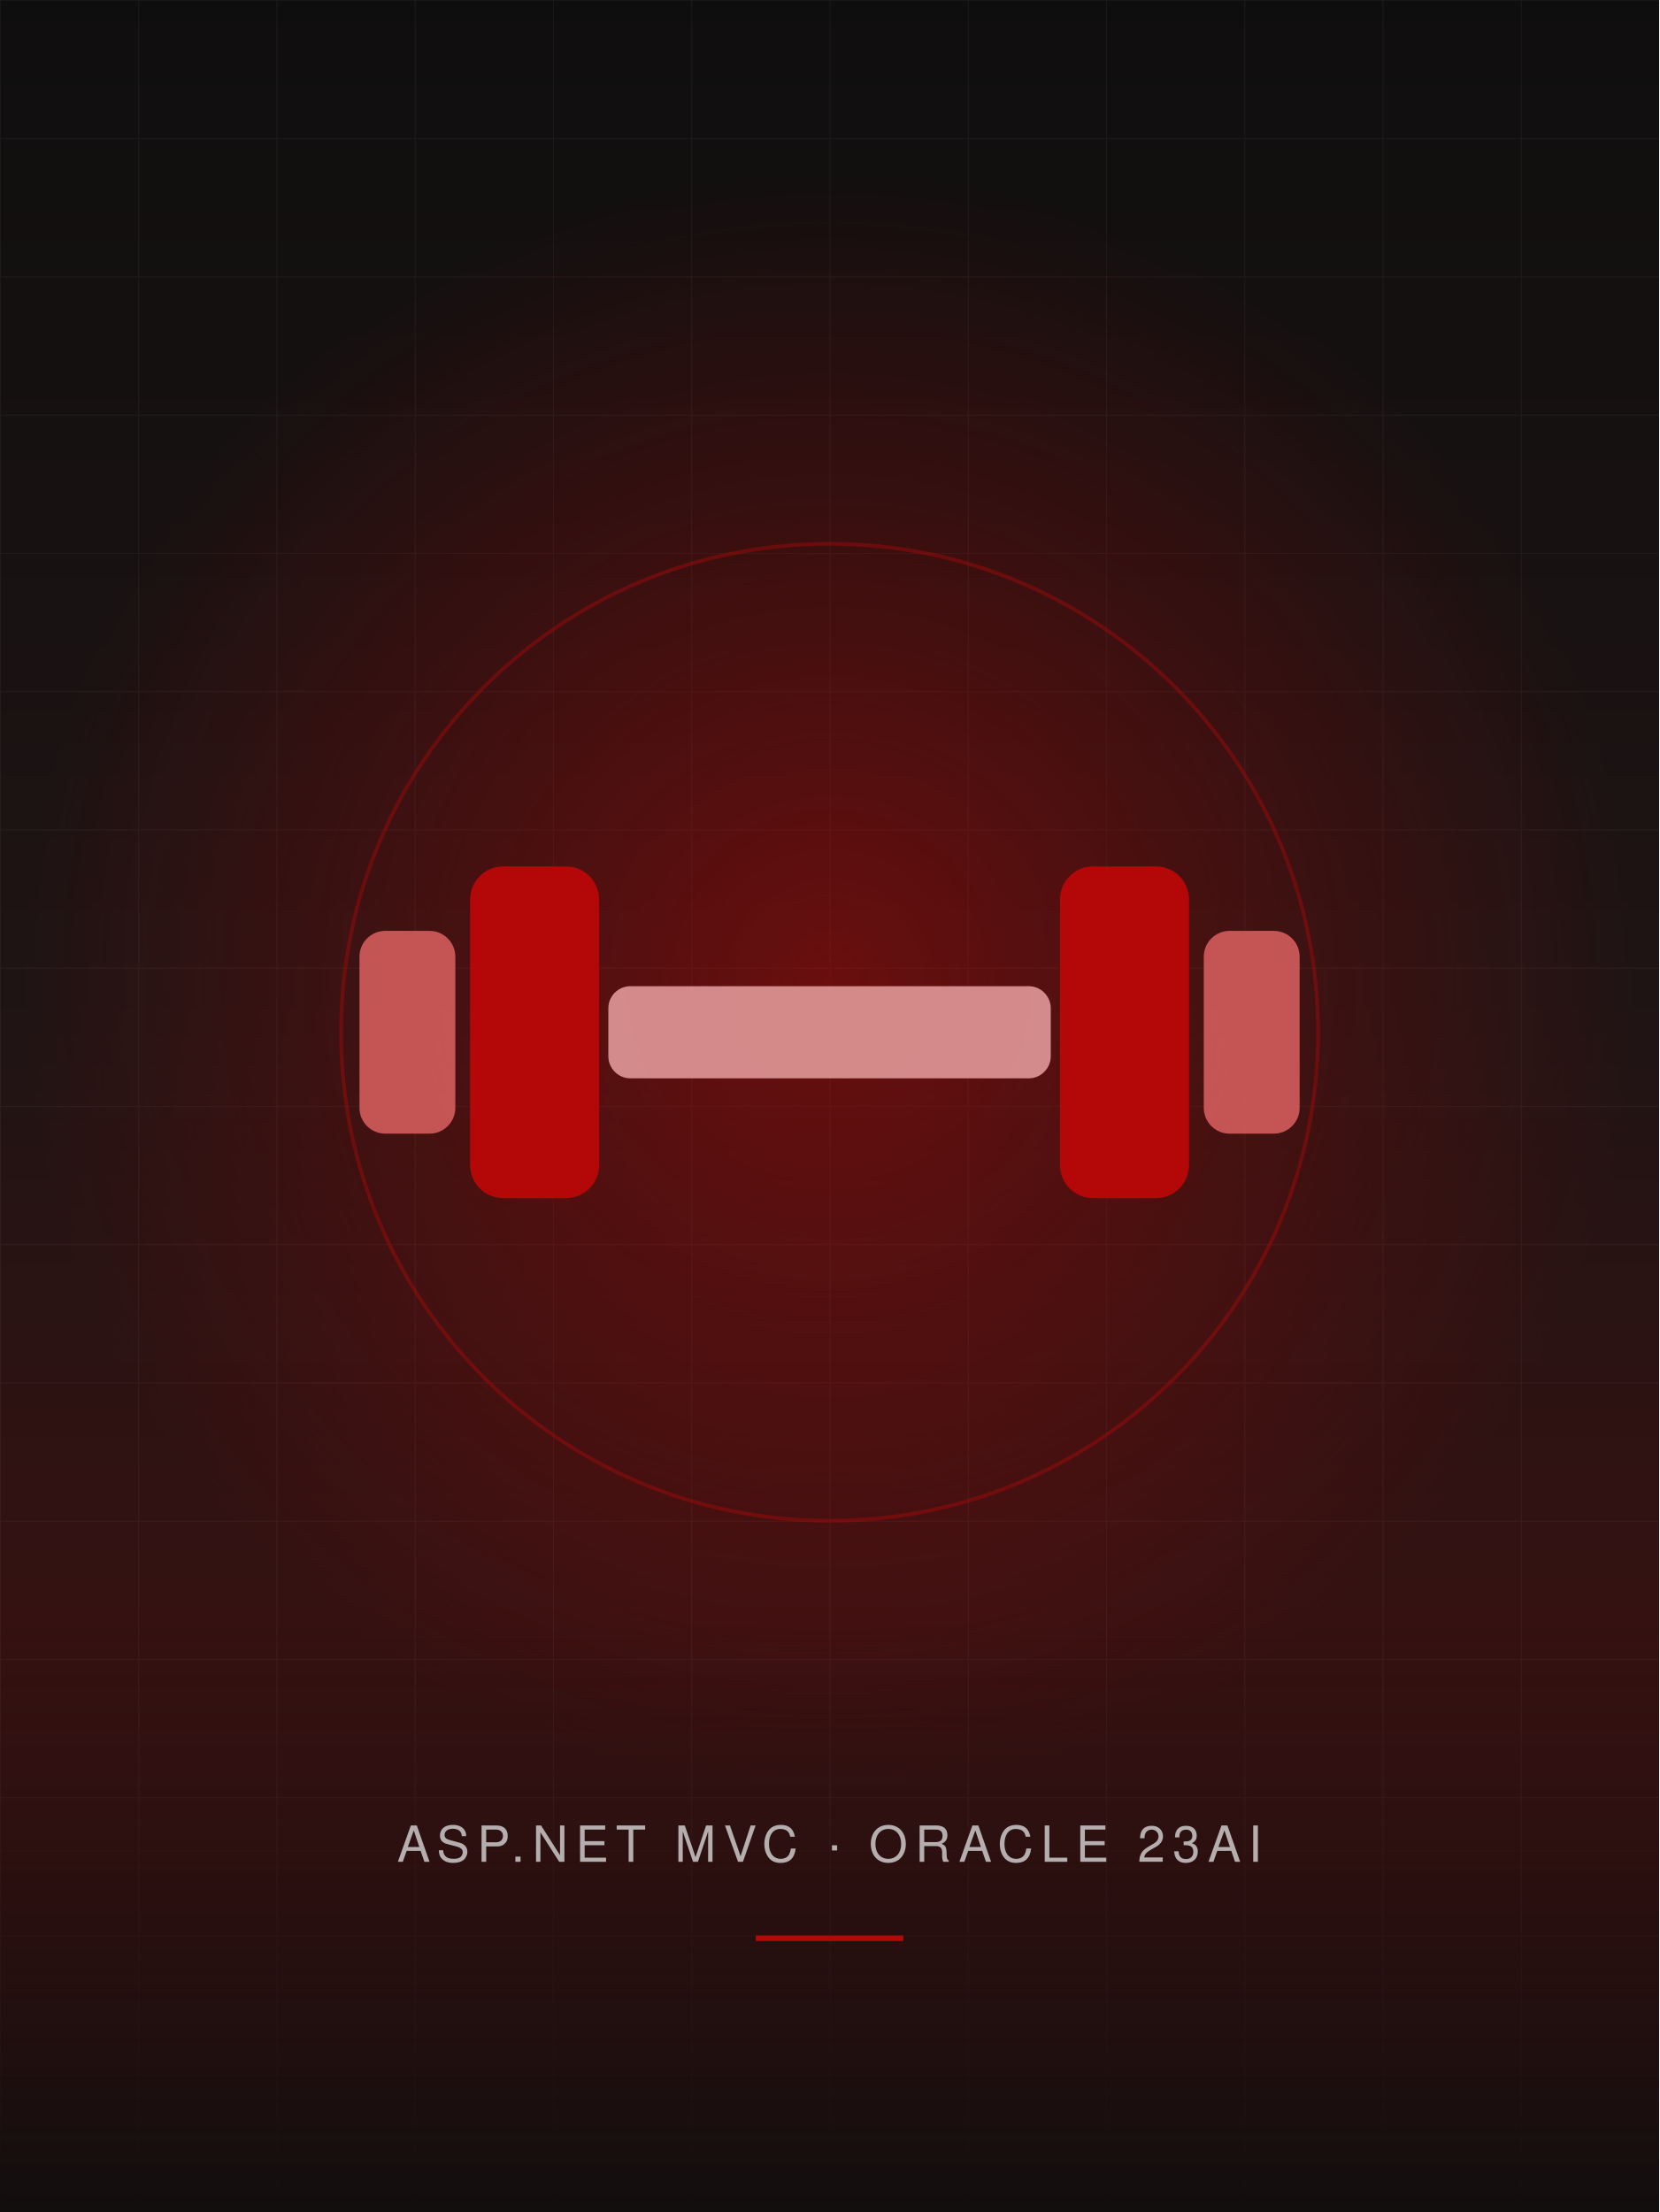
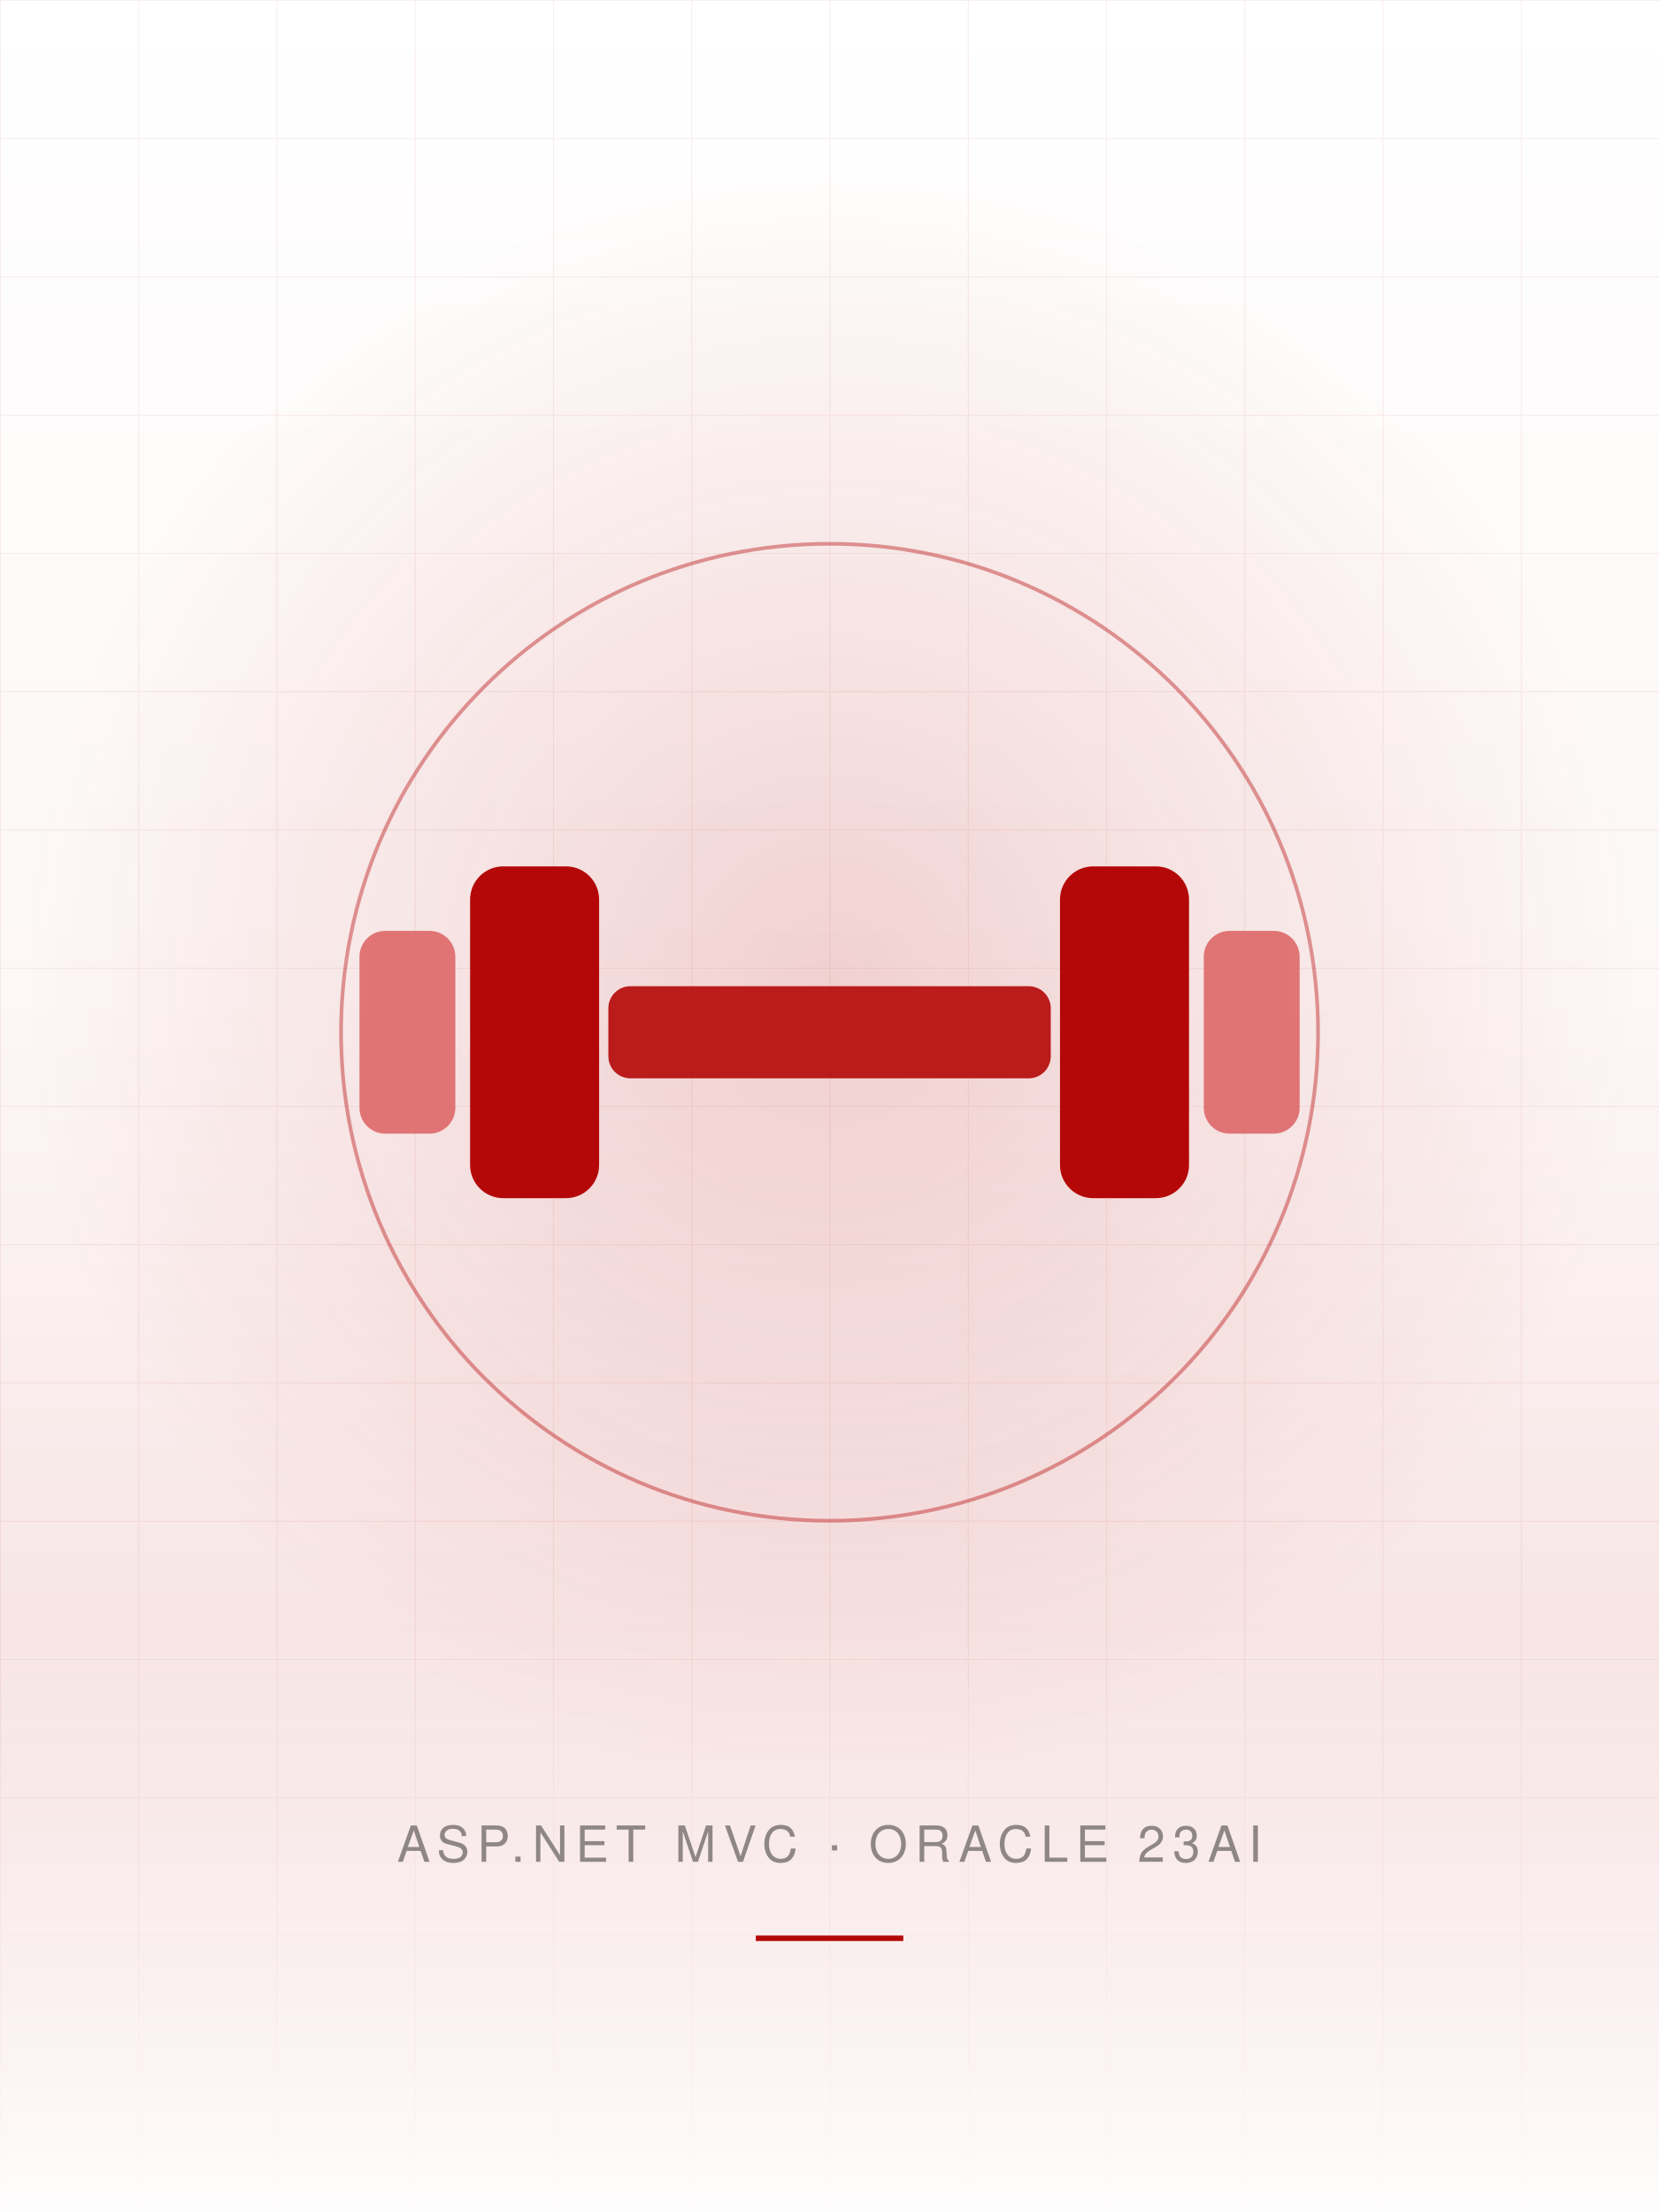
<svg xmlns="http://www.w3.org/2000/svg" viewBox="0 0 900 1200" width="900" height="1200" role="img" aria-label="Gestión de gimnasio">
  <defs>
    <linearGradient id="fondo" x1="0" y1="0" x2="0" y2="1">
-       <stop offset="0%" stop-color="#0f0e0e" />
-       <stop offset="45%" stop-color="#1f1414" />
-       <stop offset="100%" stop-color="#4a0f0f" />
+       <stop offset="0%" stop-color="#ffffff" />
+       <stop offset="45%" stop-color="#fdf7f7" />
+       <stop offset="100%" stop-color="#f3d5d5" />
    </linearGradient>
    <radialGradient id="halo" cx="50%" cy="47%" r="46%">
-       <stop offset="0%" stop-color="#b40808" stop-opacity="0.5" />
+       <stop offset="0%" stop-color="#b40808" stop-opacity="0.16" />
      <stop offset="100%" stop-color="#b40808" stop-opacity="0" />
    </radialGradient>
    <linearGradient id="pie" x1="0" y1="0" x2="0" y2="1">
-       <stop offset="0%" stop-color="#0f0e0e" stop-opacity="0" />
-       <stop offset="100%" stop-color="#0f0e0e" stop-opacity="0.95" />
+       <stop offset="0%" stop-color="#ffffff" stop-opacity="0" />
+       <stop offset="100%" stop-color="#ffffff" stop-opacity="0.95" />
    </linearGradient>
    <pattern id="rejilla" width="75" height="75" patternUnits="userSpaceOnUse">
-       <path d="M75 0H0V75" fill="none" stroke="#f9f5f5" stroke-opacity="0.045" stroke-width="1" />
+       <path d="M75 0H0V75" fill="none" stroke="#b40808" stroke-opacity="0.07" stroke-width="1" />
    </pattern>
  </defs>
  <rect width="900" height="1200" fill="url(#fondo)" />
  <rect width="900" height="1200" fill="url(#rejilla)" />
  <circle cx="450" cy="560" r="470" fill="url(#halo)" />
  <g>
-     <rect x="330" y="535" width="240" height="50" rx="12" fill="#e19898" opacity="0.9" />
+     <rect x="330" y="535" width="240" height="50" rx="12" fill="#b40808" opacity="0.9" />
    <rect x="255" y="470" width="70" height="180" rx="18" fill="#b40808" />
    <rect x="575" y="470" width="70" height="180" rx="18" fill="#b40808" />
    <rect x="195" y="505" width="52" height="110" rx="14" fill="#dc6060" opacity="0.85" />
    <rect x="653" y="505" width="52" height="110" rx="14" fill="#dc6060" opacity="0.85" />
    <circle cx="450" cy="560" r="265" fill="none" stroke="#b40808" stroke-width="2" opacity="0.4" />
  </g>
  <rect x="0" y="880" width="900" height="320" fill="url(#pie)" />
-   <text x="450" y="1010" text-anchor="middle" font-family="Helvetica, Arial, sans-serif" font-size="27" letter-spacing="4" fill="#b5aeae">ASP.NET MVC · ORACLE 23AI</text>
+   <text x="450" y="1010" text-anchor="middle" font-family="Helvetica, Arial, sans-serif" font-size="27" letter-spacing="4" fill="#8f8686">ASP.NET MVC · ORACLE 23AI</text>
  <rect x="410" y="1050" width="80" height="3" fill="#b40808" />
</svg>
